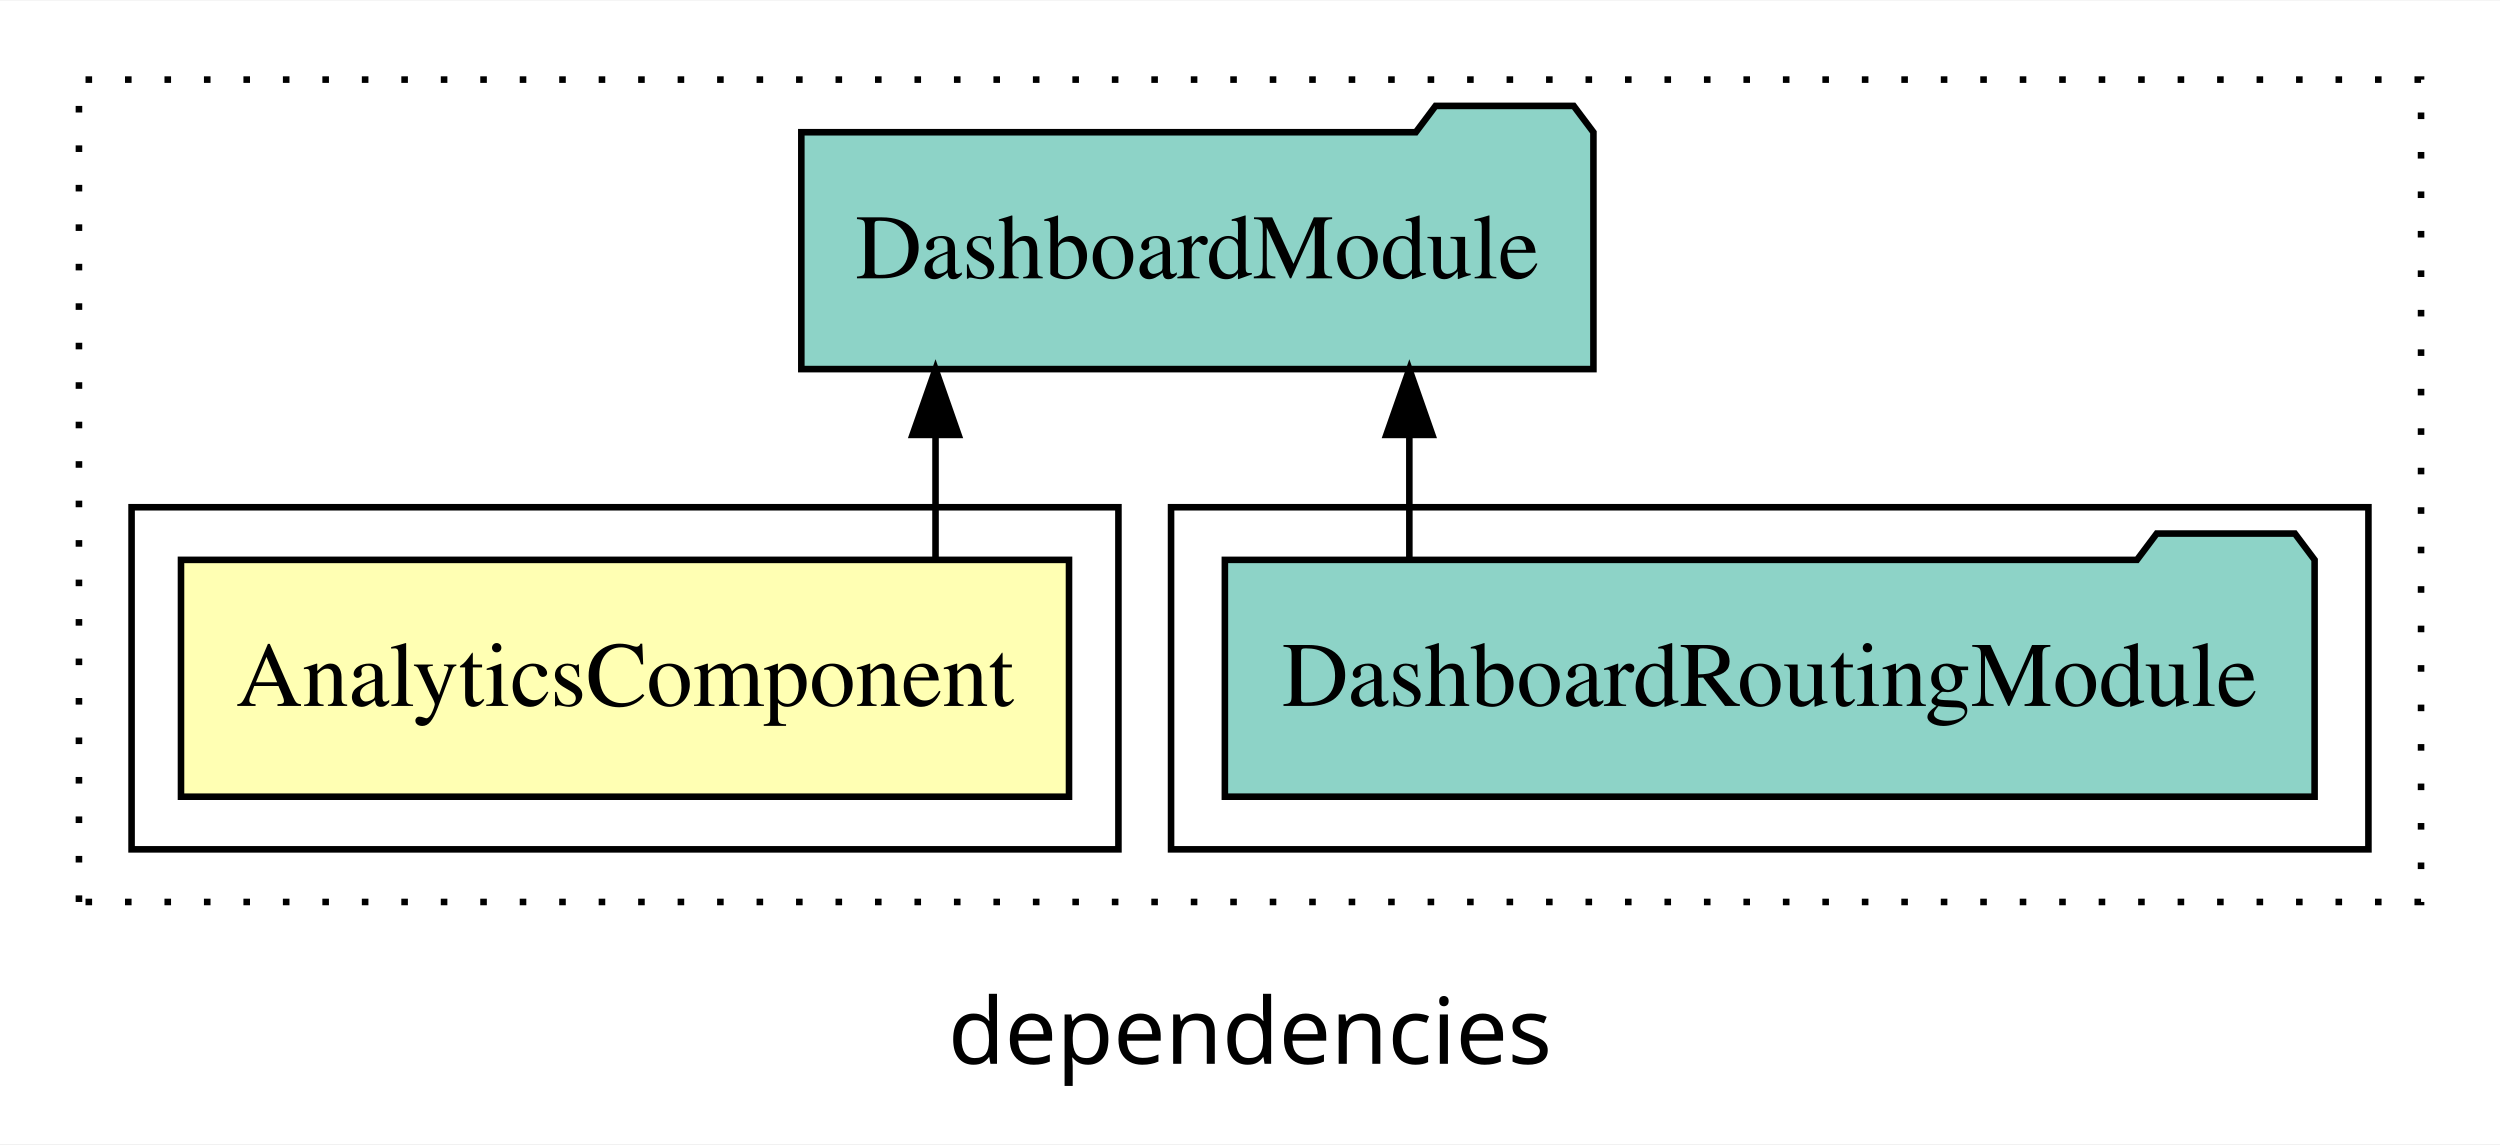
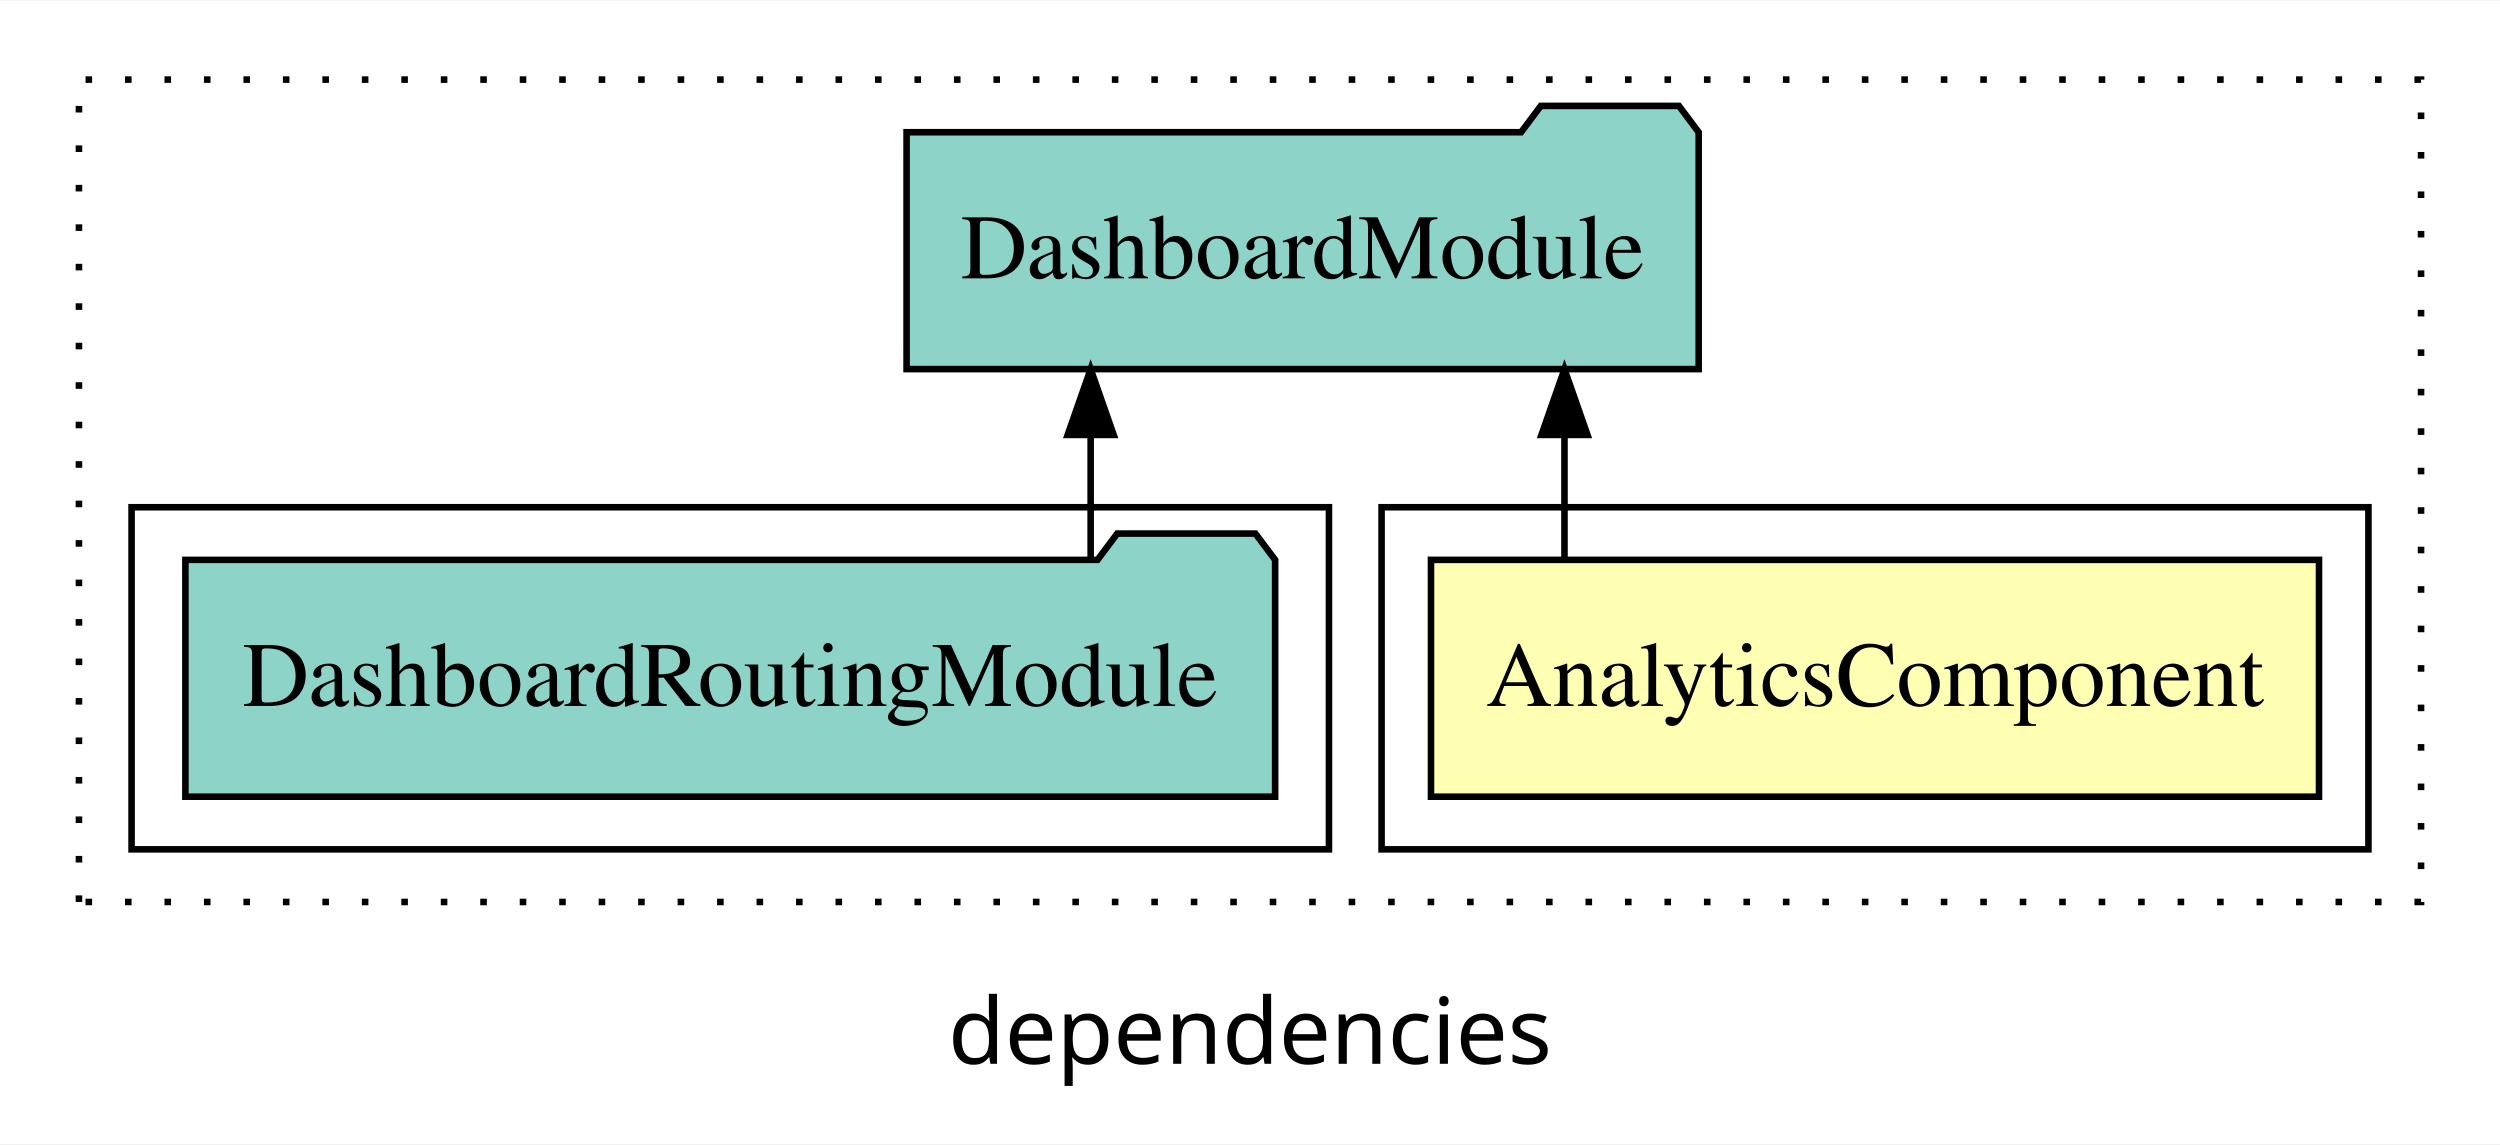
<svg xmlns="http://www.w3.org/2000/svg" width="380pt" height="174pt" viewBox="0.00 0.00 380.00 173.80">
  <g id="graph0" class="graph" transform="scale(1 1) rotate(0) translate(4 169.8)">
    <polygon fill="white" stroke="transparent" points="-4,4 -4,-169.8 376,-169.8 376,4 -4,4" />
    <text text-anchor="middle" x="186" y="-8.2" font-family="sans-serif" font-size="14.00">dependencies</text>
    <g id="clust1" class="cluster">
      <polygon fill="none" stroke="black" stroke-dasharray="1,5" points="8,-32.8 8,-157.8 364,-157.8 364,-32.8 8,-32.8" />
    </g>
+     <g id="clust2" class="cluster">
+       <polygon fill="none" stroke="black" points="206,-40.8 206,-92.8 356,-92.8 356,-40.8 206,-40.8" />
+     </g>
    <g id="clust4" class="cluster">
-       <polygon fill="none" stroke="black" points="174,-40.8 174,-92.8 356,-92.8 356,-40.8 174,-40.8" />
-     </g>
-     <g id="clust2" class="cluster">
-       <polygon fill="none" stroke="black" points="16,-40.8 16,-92.8 166,-92.8 166,-40.8 16,-40.8" />
+       <polygon fill="none" stroke="black" points="16,-40.8 16,-92.8 198,-92.8 198,-40.8 16,-40.8" />
    </g>
    <g id="node1" class="node">
-       <polygon fill="#ffffb3" stroke="black" points="158.49,-84.8 23.51,-84.8 23.51,-48.8 158.49,-48.8 158.49,-84.8" />
-       <text text-anchor="middle" x="91" y="-62.6" font-family="Times,serif" font-size="14.00">AnalyticsComponent</text>
+       <polygon fill="#ffffb3" stroke="black" points="348.49,-84.8 213.51,-84.8 213.51,-48.8 348.49,-48.8 348.49,-84.8" />
+       <text text-anchor="middle" x="281" y="-62.6" font-family="Times,serif" font-size="14.00">AnalyticsComponent</text>
    </g>
    <g id="node2" class="node">
-       <polygon fill="#8dd3c7" stroke="black" points="238.2,-149.8 235.2,-153.8 214.2,-153.8 211.2,-149.8 117.8,-149.8 117.8,-113.8 238.2,-113.8 238.2,-149.8" />
-       <text text-anchor="middle" x="178" y="-127.6" font-family="Times,serif" font-size="14.00">DashboardModule</text>
+       <polygon fill="#8dd3c7" stroke="black" points="254.2,-149.8 251.2,-153.8 230.2,-153.8 227.2,-149.8 133.8,-149.8 133.8,-113.8 254.2,-113.8 254.2,-149.8" />
+       <text text-anchor="middle" x="194" y="-127.6" font-family="Times,serif" font-size="14.00">DashboardModule</text>
    </g>
    <g id="edge1" class="edge">
-       <path fill="none" stroke="black" d="M138.2,-84.91C138.2,-84.91 138.2,-103.79 138.2,-103.79" />
-       <polygon fill="black" stroke="black" points="134.7,-103.79 138.2,-113.79 141.7,-103.79 134.7,-103.79" />
+       <path fill="none" stroke="black" d="M233.8,-84.91C233.8,-84.91 233.8,-103.79 233.8,-103.79" />
+       <polygon fill="black" stroke="black" points="230.3,-103.79 233.8,-113.79 237.3,-103.79 230.3,-103.79" />
    </g>
    <g id="node3" class="node">
-       <polygon fill="#8dd3c7" stroke="black" points="347.82,-84.8 344.82,-88.8 323.82,-88.8 320.82,-84.8 182.18,-84.8 182.18,-48.8 347.82,-48.8 347.82,-84.8" />
-       <text text-anchor="middle" x="265" y="-62.6" font-family="Times,serif" font-size="14.00">DashboardRoutingModule</text>
+       <polygon fill="#8dd3c7" stroke="black" points="189.82,-84.8 186.82,-88.8 165.82,-88.8 162.82,-84.8 24.18,-84.8 24.18,-48.8 189.82,-48.8 189.82,-84.8" />
+       <text text-anchor="middle" x="107" y="-62.6" font-family="Times,serif" font-size="14.00">DashboardRoutingModule</text>
    </g>
    <g id="edge2" class="edge">
-       <path fill="none" stroke="black" d="M210.22,-84.91C210.22,-84.91 210.22,-103.79 210.22,-103.79" />
-       <polygon fill="black" stroke="black" points="206.72,-103.79 210.22,-113.79 213.72,-103.79 206.72,-103.79" />
+       <path fill="none" stroke="black" d="M161.78,-84.91C161.78,-84.91 161.78,-103.79 161.78,-103.79" />
+       <polygon fill="black" stroke="black" points="158.28,-103.79 161.78,-113.79 165.28,-103.79 158.28,-103.79" />
    </g>
  </g>
</svg>
